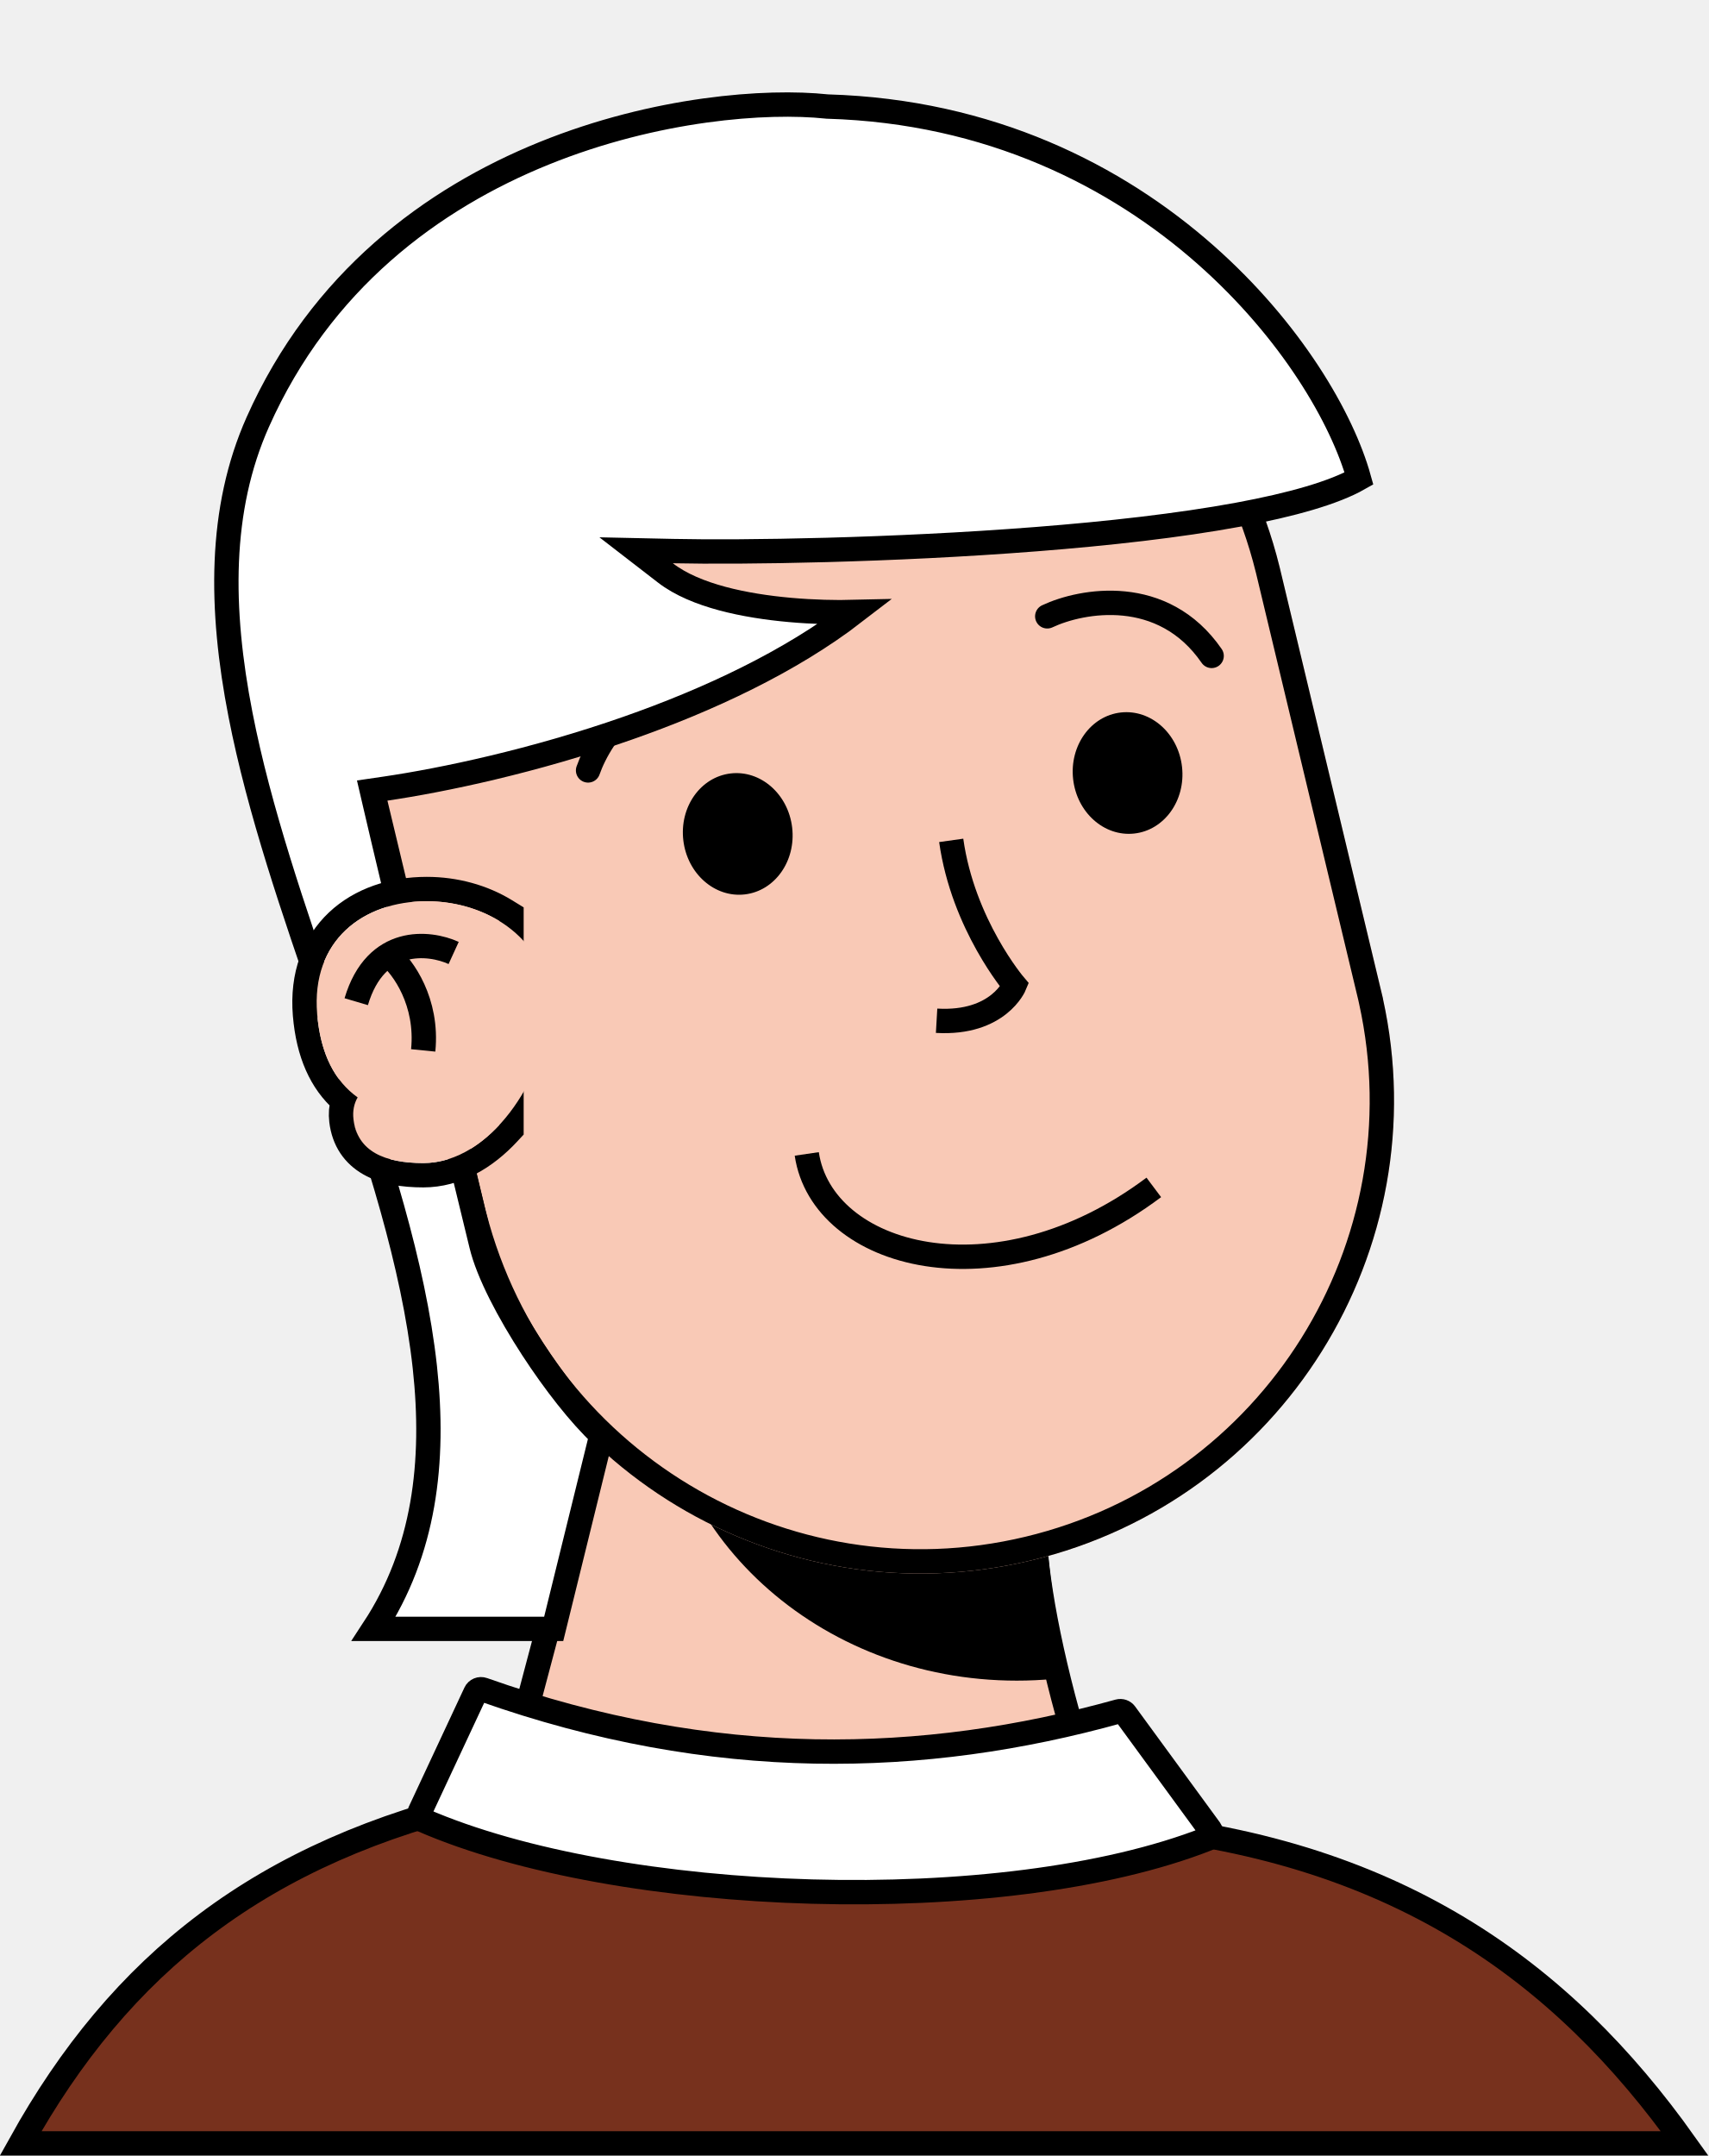
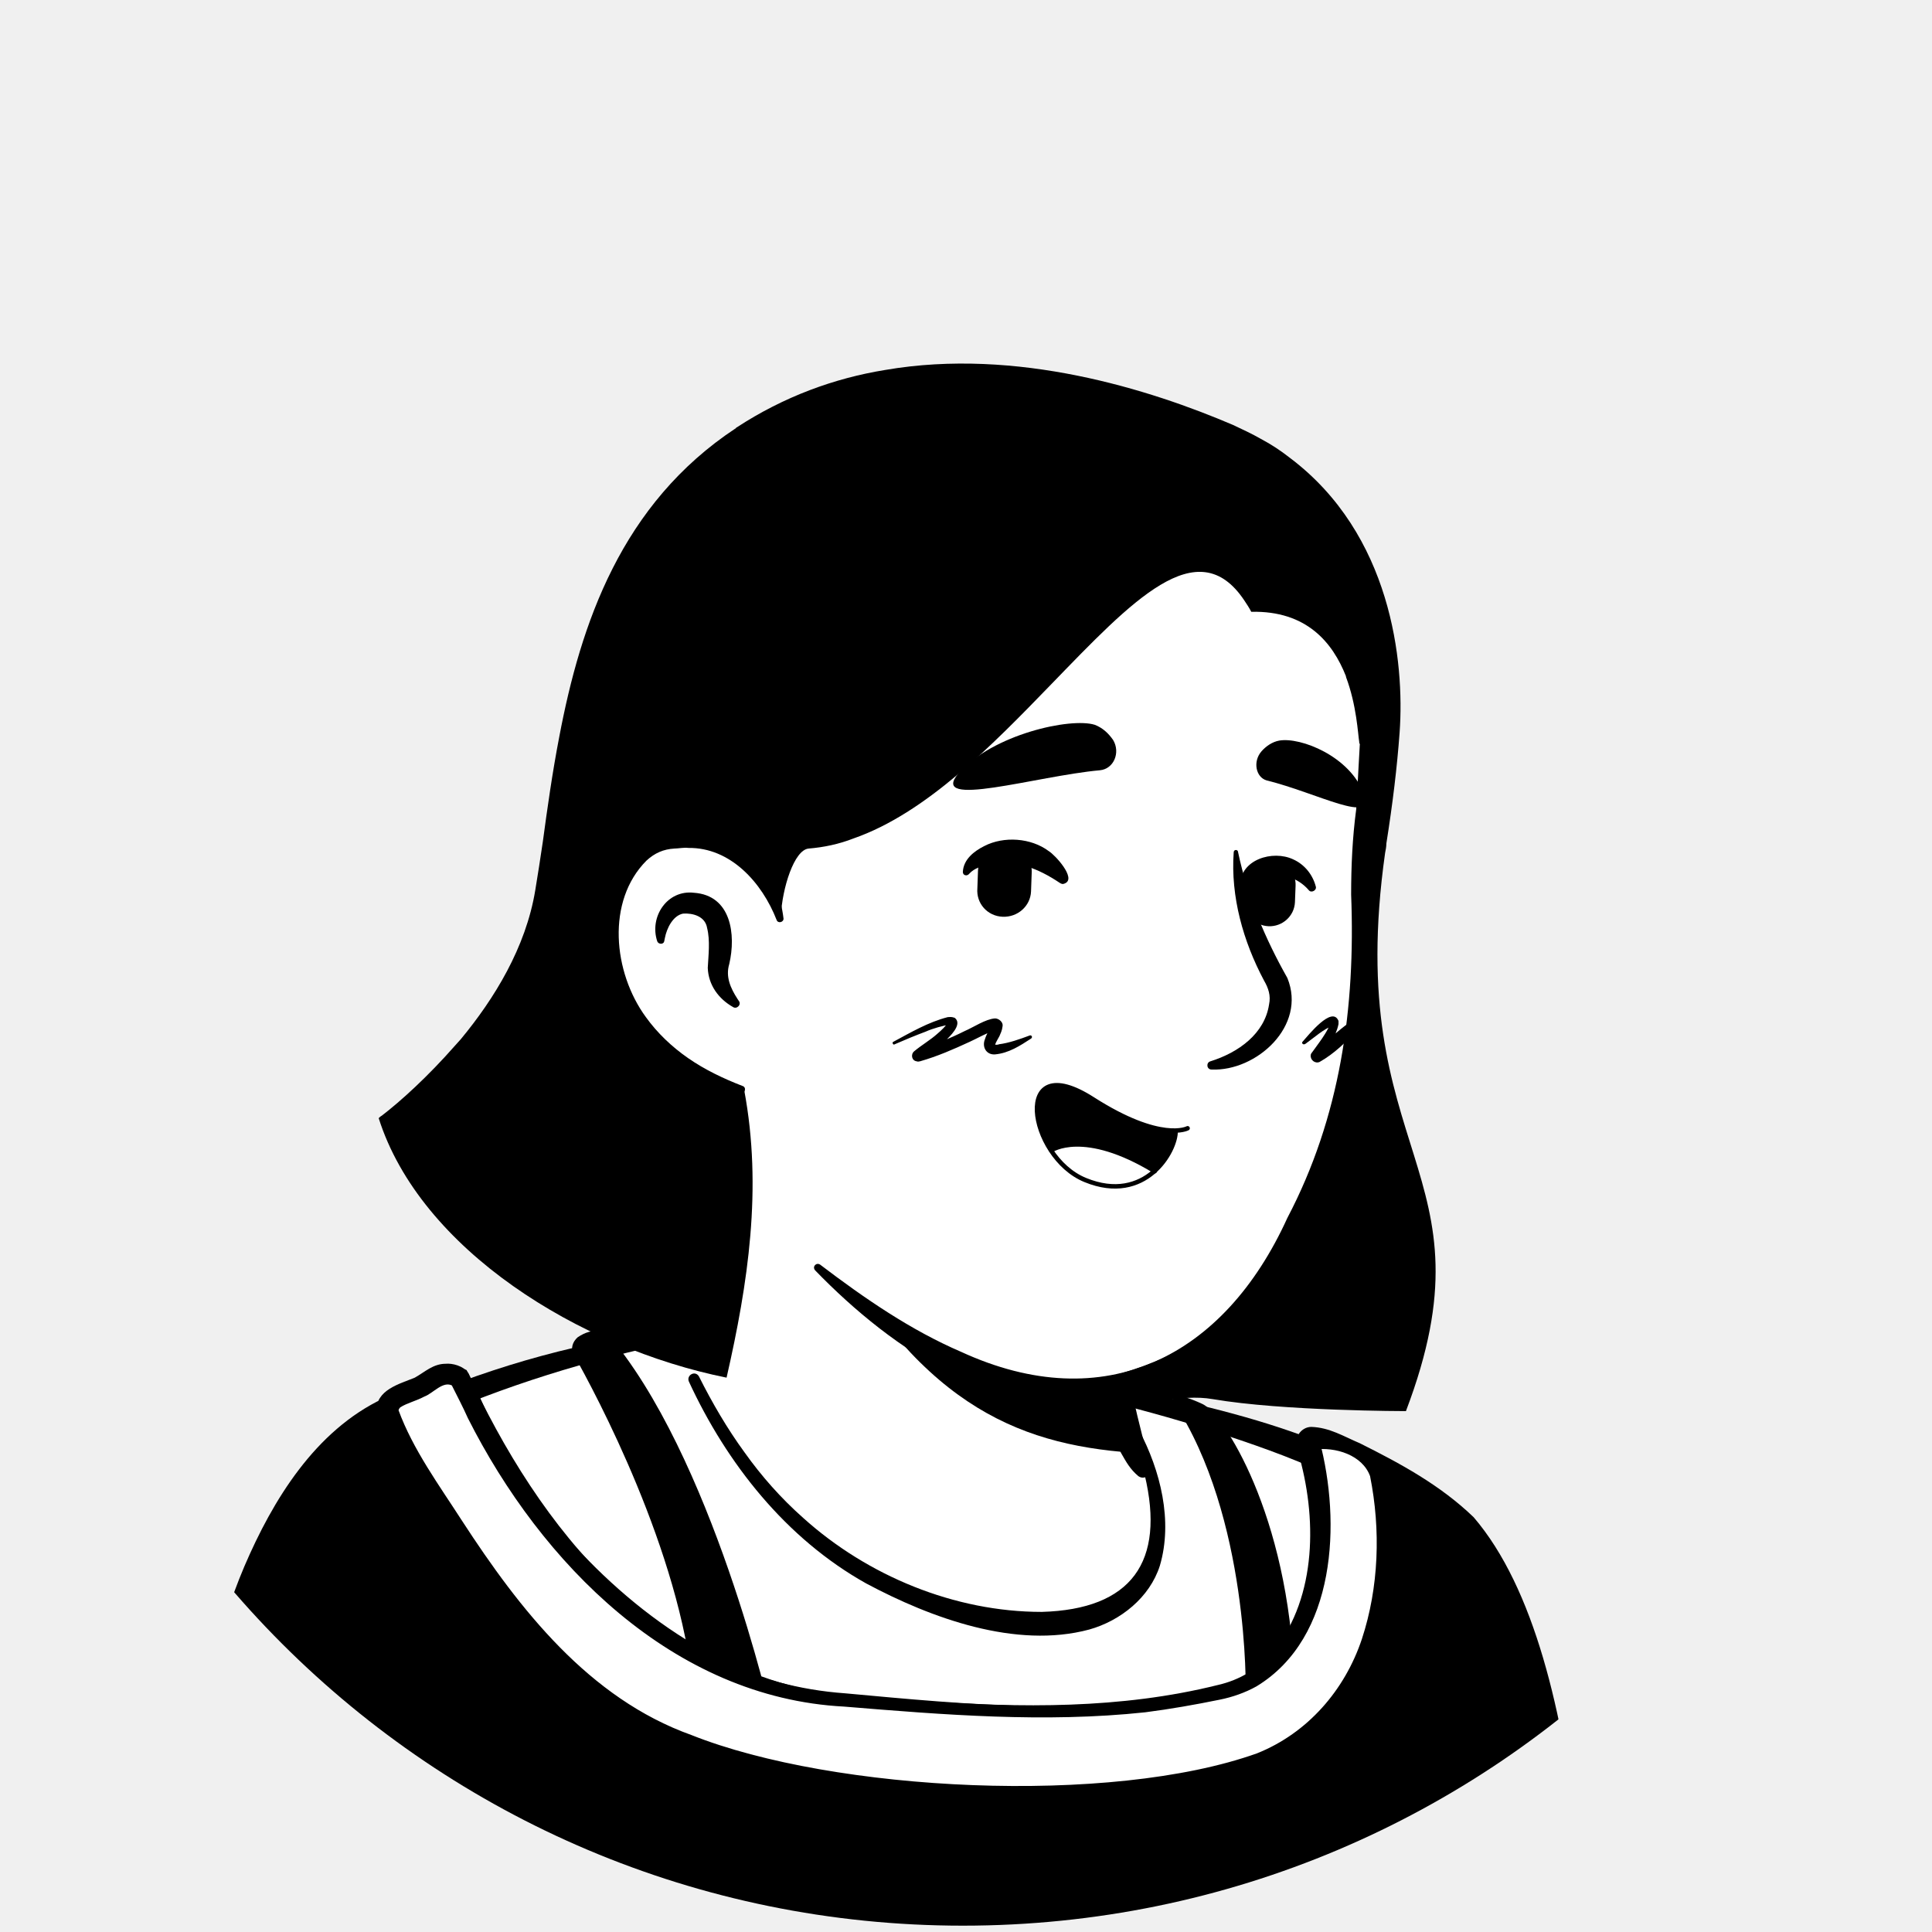
- <svg xmlns="http://www.w3.org/2000/svg" width="1028" height="1297" viewBox="0 0 1028 1297" fill="none">
-   <path d="M721.568 1250.85C668.818 1177.59 627.546 999.311 622.662 928.49L371.736 820.426L267.336 1250.85H721.568Z" fill="#FC909F" stroke="black" stroke-width="14.653" />
-   <mask id="mask0_262_612" style="mask-type:alpha" maskUnits="userSpaceOnUse" x="267" y="820" width="455" height="431">
-     <path d="M721.568 1250.85C668.818 1177.59 627.546 999.311 622.662 928.49L371.736 820.426L267.336 1250.85H721.568Z" fill="#FFEDEF" />
+ <svg xmlns="http://www.w3.org/2000/svg" width="1300" height="1300" viewBox="0 0 1300 1300" fill="none">
+   <mask id="mask0_610_1293" style="mask-type:alpha" maskUnits="userSpaceOnUse" x="0" y="0" width="1296" height="1296">
+     <circle cx="647.869" cy="647.869" r="647.869" fill="#D9D9D9" />
  </mask>
-   <g mask="url(#mask0_262_612)">
-     <ellipse cx="611.789" cy="813.225" rx="216.126" ry="197.811" fill="black" />
+   <g mask="url(#mask0_610_1293)">
+     <path d="M1003.04 1182.75C1000.07 1184.87 996.669 1186.99 993.695 1189.12C990.296 1191.24 987.322 1193.37 983.923 1195.07C980.95 1196.76 978.401 1198.46 975.427 1200.16C975.002 1200.59 974.577 1200.59 974.152 1201.01C964.381 1206.96 954.185 1212.48 943.989 1217.58C941.015 1219.28 937.616 1220.98 934.642 1222.26C934.642 1222.26 934.218 1222.68 933.793 1222.68C930.394 1224.38 926.995 1226.08 923.597 1227.78C916.799 1231.18 909.577 1234.15 902.78 1237.12C899.381 1238.82 895.557 1240.1 892.159 1241.37C888.76 1242.65 884.937 1244.35 881.538 1245.62C878.139 1246.9 874.316 1248.59 870.917 1249.87C870.917 1249.87 870.917 1249.87 870.492 1249.87C867.093 1251.14 863.27 1252.42 859.871 1253.69C852.224 1256.24 844.152 1258.79 836.505 1261.34C833.956 1262.19 830.982 1263.04 828.433 1263.89C820.361 1266.44 812.29 1268.56 804.218 1270.26C801.244 1271.11 798.27 1271.54 794.871 1272.39C787.224 1274.09 779.152 1275.78 771.505 1277.48C769.806 1277.91 768.531 1277.91 766.832 1278.33C764.283 1278.76 761.309 1279.18 758.76 1279.61C754.937 1280.03 751.538 1280.88 747.714 1281.31C746.015 1281.73 744.316 1281.73 742.616 1282.16C740.492 1282.58 737.943 1283.01 735.394 1283.01C728.597 1283.86 721.374 1284.71 714.577 1285.56C712.453 1285.98 709.904 1285.98 707.78 1286.41H707.355C704.381 1286.83 701.407 1286.83 698.433 1287.25C695.459 1287.68 692.486 1287.68 689.512 1287.68C687.812 1287.68 685.688 1288.1 683.989 1288.1C680.59 1288.1 677.616 1288.53 674.642 1288.53C670.394 1288.53 666.571 1288.95 662.322 1288.95C658.074 1288.95 654.25 1288.95 650.002 1288.95C647.028 1288.95 644.054 1288.95 641.08 1288.95C461.799 1286.41 300.786 1210.36 185.656 1089.71C185.656 1089.71 185.656 1089.28 185.231 1089.28C172.486 1077.81 183.531 1016.63 234.937 977.974C299.512 929.118 454.152 898.53 454.152 898.53C454.152 898.53 514.054 888.758 736.244 935.066C866.244 962.255 965.231 1001.76 1020.46 1108.82C1031.93 1130.92 1043.4 1164.9 1003.04 1182.75Z" fill="white" />
+     <path d="M737.518 930.392C819.087 946.961 906.178 964.804 973.302 1018.76C995.819 1037.03 1010.69 1063.79 1023.01 1089.71C1028.96 1102.45 1034.9 1115.62 1039.58 1129.64C1042.13 1138.99 1045.95 1149.61 1043.83 1160.65C1043.4 1163.63 1040.85 1167.45 1038.73 1169.58C1028.96 1179.35 1018.34 1185.29 1007.71 1192.94C945.263 1236.27 873.466 1266.86 799.119 1283.01C633.433 1319.12 454.152 1291.08 308.433 1203.99C260.002 1174.67 215.394 1138.99 177.159 1096.93C172.91 1091.83 172.91 1083.33 172.91 1077.81C173.335 1065.07 176.734 1052.75 180.982 1041.27C191.178 1014.93 204.348 988.595 226.864 970.327C243.008 959.281 260.427 949.935 278.27 942.288C334.348 918.497 393.4 901.928 454.152 895.131C459.25 894.706 460.1 901.928 455.002 902.778C396.799 914.673 339.021 932.516 285.067 956.732C265.525 966.503 244.708 975 228.989 990.294C214.119 1006.44 203.498 1026.41 195.002 1046.8C189.479 1059.12 185.655 1078.66 187.355 1088.43C214.119 1120.29 245.557 1148.33 279.544 1172.55C465.623 1302.55 748.139 1311.05 946.113 1202.71C963.956 1192.94 981.374 1181.9 997.943 1170.42C1006.01 1164.9 1014.51 1160.23 1020.88 1153.86C1021.31 1153.43 1020.88 1153.86 1020.88 1154.28C1020.88 1154.71 1020.46 1155.13 1020.46 1155.13C1020.88 1150.03 1019.18 1143.24 1017.06 1136.44C1009.41 1111.8 997.093 1085.88 983.923 1063.37C963.106 1029.8 927.845 1008.56 892.159 991.569C867.518 980.098 841.603 971.177 815.263 962.68C788.923 954.183 762.159 946.961 735.394 940.588C728.597 938.889 730.721 929.118 737.518 930.392Z" fill="black" />
+     <path d="M386.177 911.698C401.046 938.038 457.549 1043.82 466.471 1137.29L519.15 1155.13C519.15 1155.13 479.216 978.398 407.843 896.404C407.843 896.404 399.346 892.581 388.726 899.803C385.327 902.777 383.628 907.45 386.177 911.698Z" fill="black" />
+     <path d="M838.201 1138.56C838.201 1138.56 840.75 1020.88 789.769 943.562C788.495 941.438 790.194 938.464 792.743 938.889C796.142 939.738 801.24 941.013 809.312 944.836C822.907 951.209 867.09 1018.76 870.913 1129.64C870.913 1129.22 842.449 1138.56 838.201 1138.56Z" fill="black" />
+     <path d="M983.496 1028.1C961.405 1004.74 894.705 969.901 883.235 970.751C883.659 971.601 883.66 972.875 884.084 974.15C901.927 1038.3 887.483 1125.39 822.483 1139.84C754.934 1154.71 698.431 1156.83 562.908 1143.23C463.496 1133.46 370.032 1044.25 322.45 955.882C317.777 946.96 312.254 938.038 306.307 929.967C302.908 927.417 296.535 927.842 291.862 931.666C279.967 941.437 264.248 940.587 264.248 949.934C264.248 949.934 174.182 977.973 142.744 1175.52C124.901 1287.25 99.836 1432.12 98.986 1481.4H1066.34C1059.54 1415.13 1066.34 1119.87 983.496 1028.1Z" fill="black" />
+     <path d="M975.425 1035.75C962.68 1023.01 946.111 1013.23 930.392 1003.89C915.948 995.391 898.105 986.045 883.236 981.796L893.007 968.202L893.432 970.751C905.327 1020.46 902.778 1079.51 868.366 1120.29C856.471 1133.89 839.053 1143.66 821.209 1146.63C788.072 1153.43 753.66 1157.25 719.673 1157.25C660.196 1156.83 601.569 1152.16 542.941 1144.08C501.307 1135.16 462.647 1114.35 429.085 1088.43C381.928 1051.89 345.817 1003.89 312.255 955.032C307.582 948.234 302.059 941.862 296.111 936.339L298.236 938.888C299.085 939.738 299.51 939.313 299.085 939.313C299.085 939.313 298.236 939.313 297.811 939.737C297.386 939.737 297.386 939.737 296.961 940.587C290.164 946.535 279.118 949.509 272.32 953.332C272.745 953.332 273.595 950.783 273.595 950.358L265.948 960.555L264.673 960.979L262.974 961.829C204.771 993.267 176.732 1068.04 161.438 1129.21C146.569 1198.89 137.647 1270.69 125.752 1340.78C118.954 1387.52 110.458 1435.52 108.334 1481.83L97.288 1470.78H1066.34L1055.72 1482.68C1046.8 1365 1051.47 1126.24 975.425 1035.75ZM991.569 1020.88C1073.56 1116.47 1068.46 1356.5 1077.39 1480.55C1077.81 1486.5 1073.56 1492.02 1067.61 1492.45C1067.19 1493.3 99.412 1492.02 98.987 1492.45C93.039 1492.45 87.941 1487.78 87.941 1481.83C88.791 1456.76 92.19 1432.55 95.164 1408.76C104.935 1337.38 116.83 1266.44 128.301 1195.49C135.523 1147.91 145.294 1099.05 164.412 1054.02C183.53 1009.41 211.994 962.679 257.876 941.012C258.726 940.587 259.575 940.162 260.85 939.737L253.203 949.934C252.778 935.064 268.922 931.241 279.118 926.992C285.915 923.169 291.438 917.646 299.935 917.646C304.183 917.221 311.83 918.921 315.229 924.019C321.177 935.914 326.275 947.809 331.373 959.705C339.87 978.822 350.915 996.666 363.66 1013.23C409.543 1071.44 471.569 1122.42 545.49 1137.29C570.131 1141.53 595.621 1142.38 620.262 1144.51C686.961 1149.18 754.085 1150.03 819.085 1133.89C834.379 1130.49 847.549 1122.42 857.321 1110.52C886.209 1073.99 886.209 1020.46 873.464 977.123L872.615 973.724C870.49 967.352 875.589 960.13 882.386 960.13C894.706 960.554 904.053 966.502 915.098 971.175C942.288 984.77 969.053 999.215 991.569 1020.88Z" fill="black" />
+     <path d="M848.399 1185.72C778.726 1215.46 549.739 1222.25 433.334 1159.38C359.837 1119.87 312.256 1032.78 289.314 999.215C272.321 973.725 263.824 949.934 263.824 949.934C263.824 940.588 279.968 941.438 291.439 931.666C296.112 927.843 302.484 927.418 305.883 929.967C311.831 938.464 317.354 946.96 322.027 955.882C369.609 1043.82 444.805 1132.19 562.484 1143.24C698.007 1155.98 754.511 1154.71 822.06 1139.84C887.06 1125.39 901.504 1038.3 883.661 974.15C883.236 973.3 883.236 972.026 882.811 970.751C894.282 969.902 916.373 972.026 924.445 992.418C924.87 992.418 957.582 1139.41 848.399 1185.72Z" fill="white" />
+     <path d="M850.948 1191.67C822.908 1203.14 793.595 1207.38 764.281 1210.78C734.967 1214.18 705.653 1215.46 676.34 1215.46C602.843 1214.61 528.072 1207.81 458.823 1181.47C379.804 1153.01 328.823 1081.21 286.34 1013.23C273.595 994.542 261.699 975.424 254.477 953.757C252.353 948.234 255.751 940.587 260.425 937.189C266.797 932.091 274.019 932.091 280.392 929.542C284.64 928.267 287.189 925.718 291.013 923.594C297.81 920.62 305.457 918.071 313.954 921.895C362.81 1028.53 443.104 1130.49 568.856 1139.41C652.124 1147.06 737.091 1155.55 819.51 1136.44C852.647 1130.91 874.314 1101.18 881.961 1069.74C890.457 1037.88 887.908 1003.46 878.987 972.025C878.137 969.051 880.261 966.078 883.235 966.078C901.503 964.378 924.019 972.45 930.392 991.568C937.614 1029.8 937.614 1068.89 926.568 1105.85C915.523 1143.66 887.484 1176.8 850.948 1191.67ZM845.85 1179.77C879.836 1166.18 904.902 1137.29 916.372 1102.88C927.843 1068.04 929.117 1029.38 921.895 993.267C916.797 979.248 898.954 973.3 883.66 975.424L887.908 969.476C902.353 1023.86 899.379 1102.03 845.425 1134.74C837.778 1138.99 829.281 1141.96 820.784 1143.66C804.216 1147.06 787.222 1150.03 770.653 1152.16C703.104 1159.38 635.131 1153.86 568.006 1148.33C452.876 1142.38 364.085 1051.89 314.804 954.182C311.405 946.535 307.582 939.313 303.758 931.666L304.608 932.516C298.235 928.692 291.438 937.614 285.49 939.738C279.967 942.712 274.019 943.986 269.346 946.96C268.497 947.81 268.072 948.659 268.072 949.934V948.659C277.843 975.424 295.686 999.64 310.98 1023.43C349.64 1082.91 396.372 1142.81 465.196 1167.45C561.209 1205.69 747.287 1215.03 845.85 1179.77Z" fill="black" />
+     <path d="M777.447 1043.4C768.525 1087.16 710.748 1113.5 613.46 1073.99C512.349 1033.2 468.591 935.915 457.545 907.026C517.447 794.869 475.813 717.124 475.813 717.124C613.885 705.229 734.538 866.667 734.538 866.667L753.231 946.536C754.931 953.333 758.329 959.281 763.427 963.529C772.349 979.248 782.97 1015.36 777.447 1043.4Z" fill="white" />
+     <path d="M455.423 908.301C463.495 895.98 468.593 881.536 471.992 867.516C478.364 838.203 480.489 808.464 480.913 778.725V767.68C479.639 756.634 475.815 745.163 471.567 734.967C466.044 721.373 486.011 712.876 492.384 726.471C493.234 728.17 493.234 731.144 493.234 732.843C494.508 790.621 497.057 864.967 460.521 912.974C457.972 915.523 452.874 911.699 455.423 908.301Z" fill="black" />
+     <path d="M739.212 865.817C745.585 869.641 747.709 874.739 748.559 879.837C751.108 890.033 750.258 901.079 752.807 911.7C754.931 921.896 761.304 931.667 763.003 942.288C765.128 953.334 771.5 976.7 774.049 988.17C774.899 990.719 773.199 993.693 770.226 994.118C768.526 994.543 767.252 994.118 765.977 993.268C760.454 988.595 757.905 983.922 754.507 977.974C748.984 967.778 745.16 958.432 741.762 946.961C738.788 936.765 740.062 925.719 737.513 915.098C735.389 904.902 729.441 895.131 727.317 884.51C726.043 879.412 725.618 873.889 729.441 867.517C731.99 864.968 736.239 864.118 739.212 865.817Z" fill="black" />
+     <path d="M769.802 977.974C688.658 973.725 622.384 948.235 557.809 833.104C612.188 881.111 676.338 899.379 743.887 907.876L752.809 946.961C754.508 953.758 764.704 973.725 769.802 977.974Z" fill="black" />
+     <path d="M766.404 962.255C780.849 989.444 789.346 1023.43 780.424 1053.59C773.627 1074.84 754.084 1090.56 732.842 1096.5C683.561 1109.67 626.633 1088.86 582.875 1065.49C528.921 1035.33 488.986 984.771 463.496 929.542C461.797 925.294 467.744 921.895 470.293 926.144C479.215 943.987 489.411 961.405 500.882 977.124C512.352 993.268 525.522 1008.14 540.391 1021.31C583.725 1060.39 642.352 1084.61 700.98 1084.61C761.306 1082.91 784.248 1051.05 770.228 992.418C768.104 983.072 764.705 973.301 760.032 965.229C757.483 961.83 763.855 958.006 766.404 962.255Z" fill="black" />
+     <path d="M930.815 452.026C938.462 487.712 912.972 525.948 912.972 621.111C912.972 718.399 895.128 824.183 821.632 897.68C758.331 960.98 685.684 958.431 600.292 891.732C588.396 882.386 546.762 850.948 536.142 840.327C523.821 828.007 517.024 819.085 511.076 809.739C505.978 801.242 507.253 751.961 500.03 740.49C481.338 709.477 477.514 743.039 453.298 715.85C419.736 679.314 379.377 605.817 399.344 475.817C431.632 265.098 598.592 240.458 722.22 263.824C846.697 287.614 910.423 358.137 930.815 452.026Z" fill="white" />
+     <path d="M474.541 753.66C464.77 737.516 452.449 723.072 440.979 708.202C429.508 692.484 420.162 675.915 412.515 658.072C369.181 553.137 375.554 415.915 452.449 327.549C505.129 267.222 588.397 247.255 664.868 251.503C741.338 256.176 820.783 275.719 877.286 330.948C909.998 362.81 930.815 405.294 940.162 449.477C943.136 463.497 941.011 478.791 937.613 491.961C927.842 528.921 918.495 564.183 917.645 602.418C918.07 659.346 916.371 717.549 899.802 772.353C887.907 808.889 873.887 845.425 851.796 877.287C828.855 909.575 794.443 935.49 754.933 943.137C675.489 959.281 601.142 909.15 548.462 854.771C546.338 852.222 549.312 849.248 551.861 850.948C582.024 873.889 613.038 895.131 646.6 909.575C743.462 954.183 823.757 912.974 866.24 819.51C901.926 751.536 912.123 678.039 909.149 601.993C909.149 582.876 909.998 563.758 912.547 544.64C915.096 517.026 924.443 489.412 924.018 462.222C916.796 418.039 896.404 375.555 865.815 342.843C793.168 265.948 653.822 243.431 556.109 278.268C440.979 319.052 409.966 435.033 403.593 545.915C399.345 612.189 418.887 677.189 469.018 722.647L488.985 743.464C495.783 752.81 481.338 763.856 474.541 753.66Z" fill="black" />
+     <path d="M524.672 618.562C524.672 618.562 511.502 554.837 449.476 562.484C395.946 569.281 377.254 697.582 498.757 733.268" fill="white" />
+     <path d="M493.234 677.614C483.463 672.092 476.666 662.745 476.241 651.275C476.666 642.778 477.94 633.007 475.816 624.51C474.541 616.438 466.045 614.314 459.672 614.739C452.875 616.013 448.626 624.51 447.352 631.307C447.352 631.732 446.927 633.007 446.927 633.431C446.502 635.556 443.103 635.556 442.254 633.431C436.731 616.863 449.051 598.595 466.894 600.719C491.96 602.418 495.358 628.758 490.685 648.726C488.136 657.222 491.535 664.869 496.208 672.092L497.058 673.366C499.182 675.915 495.783 679.314 493.234 677.614Z" fill="black" />
+     <path d="M833.103 573.529C839.476 603.693 851.371 631.732 866.241 658.072C879.411 690.359 845.424 720.947 815.26 719.673C811.862 719.673 811.437 715 814.411 714.15C833.528 708.202 850.947 695.457 853.92 675.915C855.195 669.967 853.496 664.869 850.522 659.771C836.502 633.431 828.005 603.268 830.13 573.529C830.13 571.405 833.103 571.405 833.103 573.529Z" fill="black" />
+     <path d="M522.549 618.987C512.777 593.921 491.536 570.13 463.072 570.555C460.523 570.13 456.274 570.98 453.725 570.98C446.503 571.405 440.555 573.954 435.032 579.052C407.843 606.241 412.516 654.248 434.608 684.411C442.255 695.032 452.026 704.379 463.072 712.026C474.117 719.673 486.438 725.621 499.608 730.719C502.581 731.568 501.307 736.241 498.333 735.817C469.869 729.869 442.679 715.849 423.987 692.483C395.098 657.647 389.15 599.444 423.562 565.457C431.209 558.66 441.83 553.562 452.451 553.562C455.849 553.562 460.947 552.712 464.346 553.562C482.189 554.411 499.183 563.333 510.228 577.353C520 589.248 525.523 603.692 527.222 618.137C527.222 620.686 523.398 621.536 522.549 618.987Z" fill="black" />
+     <path d="M791.043 760.457C791.468 767.255 786.37 779.15 777.023 787.647C729.017 758.333 707.35 773.627 707.35 773.627C690.357 747.712 694.18 712.451 735.389 739.215C763.853 757.908 781.697 760.882 791.043 760.457Z" fill="black" />
+     <path d="M776.599 788.072C766.403 796.993 751.109 802.516 730.292 794.019C720.521 790.196 712.873 782.549 706.926 774.052C707.351 774.052 728.592 758.758 776.599 788.072Z" fill="white" />
+     <path d="M799.115 759.183C799.115 759.183 781.272 768.954 735.389 739.64C680.585 704.379 691.631 778.3 730.291 794.019C770.651 810.588 791.468 774.477 791.043 760.882" stroke="black" stroke-width="3" stroke-miterlimit="10" stroke-linecap="round" stroke-linejoin="round" />
+     <path d="M707.352 774.052C707.352 774.052 729.018 758.758 777.025 788.072" stroke="black" stroke-width="3" stroke-miterlimit="10" stroke-linecap="round" stroke-linejoin="round" />
+     <path d="M740.065 518.3C749.411 517.451 754.084 506.405 748.986 497.908C746.012 493.66 742.189 489.836 736.666 487.712C720.522 482.614 667.842 494.085 644.901 520.424C624.509 544.64 697.581 522.124 740.065 518.3Z" fill="black" />
+     <path d="M852.223 525.097C845.001 522.973 842.877 512.352 848.824 505.555C851.798 502.156 856.047 499.182 860.72 498.333C875.164 495.784 908.301 508.953 917.648 534.019C926.145 555.686 886.635 533.594 852.223 525.097Z" fill="black" />
+     <path d="M674.642 616.863C664.446 616.438 656.799 607.941 657.648 597.745L658.073 585.849C658.498 575.653 666.995 568.006 677.191 568.856C687.387 569.281 695.034 577.778 694.184 587.974L693.76 599.869C693.335 609.64 684.838 617.287 674.642 616.863Z" fill="black" />
+     <path d="M853.496 623.235C844.149 622.81 836.927 614.738 837.352 605.392L837.777 594.346C838.201 585 846.273 577.778 855.62 578.202C864.966 578.627 872.188 586.699 871.764 596.046L871.339 607.091C870.914 616.438 862.842 623.66 853.496 623.235Z" fill="black" />
+     <path d="M712.875 593.921C698.855 584.575 683.561 578.202 666.568 581.601C661.045 582.45 655.522 584.15 652.123 587.973C650.849 589.673 647.875 589.248 647.875 586.699C648.3 578.202 655.522 572.679 662.319 569.28C675.489 562.483 693.757 563.758 705.653 572.679C709.901 575.228 724.346 590.947 716.699 594.346C714.999 595.195 714.15 594.771 712.875 593.921Z" fill="black" />
+     <path d="M834.377 596.046C834.377 578.203 856.469 571.83 870.063 578.203C877.71 581.602 883.233 588.399 885.357 596.471C886.207 599.02 882.384 601.144 880.684 599.02C873.462 590.523 861.142 586.275 851.37 591.373C848.397 593.072 847.972 594.347 847.122 596.046C847.122 604.543 834.802 604.118 834.377 596.046Z" fill="black" />
+     <path d="M932 573.952C932.425 571.828 932.85 569.704 932.85 567.58C937.098 540.815 940.072 516.174 941.771 492.808C945.17 445.227 936.249 359.41 867.85 308.005C861.902 303.331 855.53 299.083 848.307 295.259C842.36 291.861 835.987 288.887 829.615 285.913C773.961 262.122 684.32 233.658 595.53 248.952C561.543 254.475 527.556 266.795 495.693 287.612C495.268 287.612 495.268 288.037 495.268 288.037C417.948 339.018 390.758 419.737 376.314 495.782C371.641 519.998 368.242 544.214 365.268 566.305C363.569 577.776 361.869 588.822 360.17 599.018C353.797 637.678 332.556 672.089 310.039 699.279C308.765 700.554 307.49 702.253 306.216 703.527C287.948 724.344 269.68 740.913 256.935 750.684C256.085 751.109 255.235 751.959 254.811 752.384C282.85 840.75 389.909 907.024 488.896 926.991C503.34 863.691 513.111 799.54 500.791 733.691C497.392 732.416 495.693 731.142 495.693 730.292C378.438 693.331 397.131 567.58 450.235 560.782C469.353 558.233 483.373 562.906 494.418 569.704C509.288 580.75 525.431 608.364 525.431 616.436C526.281 597.743 534.353 571.828 544.124 570.978C554.32 570.129 564.516 568.005 574.288 564.181C623.144 547.188 667.752 501.305 707.262 460.521C761.641 404.442 805.824 356.861 837.262 404.018C838.961 406.567 840.66 409.116 841.935 411.665C879.32 410.815 896.739 432.482 905.66 454.998C905.66 454.998 905.66 454.998 905.66 455.423C912.883 474.54 913.732 494.083 914.582 499.181C914.582 500.031 914.582 500.456 915.007 500.456C914.157 517.449 912.033 546.338 911.608 583.723C911.608 600.717 913.307 634.704 912.033 654.246C911.608 660.194 911.183 666.142 910.758 671.665C910.334 674.639 910.334 677.612 909.909 680.161C909.484 682.71 909.484 685.684 909.059 688.658C908.634 692.906 908.209 697.155 907.785 701.828C907.36 705.652 906.935 709.475 906.51 713.299V713.723C906.085 716.697 905.66 719.246 905.235 721.795C898.863 755.782 889.092 791.893 875.072 813.56C847.033 857.318 824.941 894.279 784.582 912.972C744.647 931.24 699.19 935.063 699.19 935.063C699.19 935.063 711.935 943.135 742.098 944.835C771.837 946.534 793.928 937.612 816.02 941.436C863.177 949.508 946.02 949.508 946.02 949.508C1008.05 786.371 903.111 778.723 932 573.952Z" fill="black" />
+     <path d="M601.143 700.98C613.038 694.608 624.509 687.811 637.679 684.412C638.953 684.412 639.803 683.987 642.352 684.837C651.273 691.634 625.358 708.628 620.685 712.876C621.96 711.177 621.535 708.203 619.411 707.353C618.986 707.353 618.986 706.928 618.561 706.928C617.711 706.928 617.711 706.928 617.711 706.928C628.332 703.105 638.953 698.856 649.149 693.758C655.097 691.209 663.169 685.686 669.541 685.262C672.09 685.262 675.064 687.811 674.639 690.36C674.215 693.758 673.365 695.033 672.515 697.157C671.666 698.856 669.966 701.405 669.541 703.105C669.541 703.529 669.117 702.68 669.117 702.68C669.117 703.105 671.666 703.105 672.09 702.68C678.888 701.83 686.11 699.281 692.907 696.732C694.182 696.307 695.032 698.007 693.757 698.856C686.535 703.529 678.888 708.628 669.541 709.477C663.594 709.902 660.62 704.379 662.744 699.281C663.594 696.307 665.718 692.909 666.568 690.36C666.568 691.209 667.417 692.484 668.267 692.909C669.117 693.333 669.541 692.909 669.117 693.333C664.868 694.608 656.371 699.281 652.548 700.98C641.502 706.079 630.881 710.752 618.986 714.15C618.136 714.15 618.136 714.575 616.862 714.15C613.463 713.726 612.613 709.477 615.162 707.353C620.26 703.105 626.208 699.706 630.881 695.458C633.43 693.333 636.404 690.36 638.103 687.811C638.103 688.235 638.528 689.085 638.953 689.51C635.13 689.935 627.483 692.059 622.809 694.183C616.012 696.732 608.79 699.706 601.992 702.68C601.143 703.529 599.868 701.405 601.143 700.98Z" fill="black" />
+     <path d="M876.436 700.98C880.26 696.732 896.404 676.34 900.652 686.961C900.652 687.81 900.652 688.66 900.652 689.085C898.953 697.582 893.43 704.804 889.182 712.026C890.031 709.902 888.332 706.928 886.208 706.503C885.358 706.503 884.933 706.503 884.508 706.503C884.084 706.503 884.508 706.503 884.933 706.078C893.43 700.556 899.802 693.758 908.299 687.81C909.999 686.961 912.123 685.686 914.247 686.961C916.371 688.66 915.946 691.209 915.097 692.908C914.247 695.033 913.397 696.732 912.548 698.856C912.123 699.281 911.698 699.706 910.848 699.281C910.423 699.281 910.423 698.856 910.423 698.431C910.423 697.582 910.423 692.059 910.423 691.209C910.423 690.784 909.999 690.359 910.423 691.209C910.423 691.634 911.273 692.484 912.123 692.484C912.548 692.484 913.397 692.484 913.397 692.484C906.175 700.98 897.678 709.052 887.907 714.575C884.933 715.85 881.535 713.301 881.959 709.902C881.959 709.477 882.384 708.627 882.809 708.203C885.783 703.954 889.182 699.706 891.731 695.457C893.005 693.333 894.704 690.359 895.129 688.235C895.129 689.085 896.829 690.359 897.253 689.935C890.456 692.484 884.508 698.007 878.561 702.255C876.861 703.529 875.587 701.83 876.436 700.98Z" fill="black" />
  </g>
-   <g clip-path="url(#clip0_262_612)">
-     <path d="M721.684 1214.34C668.934 1141.08 627.663 999.435 622.778 928.614L371.852 820.55L267.452 1214.34H721.684Z" fill="#F9C9B6" stroke="black" stroke-width="14.653" />
-     <mask id="mask1_262_612" style="mask-type:alpha" maskUnits="userSpaceOnUse" x="267" y="820" width="455" height="431">
-       <path d="M721.684 1250.97C668.934 1177.71 627.663 999.435 622.778 928.614L371.852 820.55L267.452 1250.97H721.684Z" fill="#F9C9B6" />
-     </mask>
-     <g mask="url(#mask1_262_612)">
-       <g style="mix-blend-mode:multiply">
-         <ellipse cx="611.789" cy="813.223" rx="216.126" ry="197.811" fill="black" />
-       </g>
-     </g>
-     <mask id="path-7-inside-1_262_612" fill="white">
-       <path fill-rule="evenodd" clip-rule="evenodd" d="M831.164 596.797C831.065 596.372 830.964 595.947 830.862 595.522C830.76 595.097 830.657 594.672 830.554 594.248L770.489 343.552C770.431 343.305 770.372 343.057 770.313 342.81C770.253 342.563 770.194 342.316 770.134 342.07L769.867 340.954L769.862 340.955C732.431 189.136 579.397 95.786 427.104 132.274C274.811 168.762 180.696 321.327 216.129 473.624L216.122 473.626L278.363 733.41L278.414 733.397C317.254 883.237 469.155 974.95 620.326 938.731C771.496 902.511 865.343 751.92 832.063 600.748L832.109 600.737L831.164 596.797Z" />
-     </mask>
-     <path fill-rule="evenodd" clip-rule="evenodd" d="M831.164 596.797C831.065 596.372 830.964 595.947 830.862 595.522C830.76 595.097 830.657 594.672 830.554 594.248L770.489 343.552C770.431 343.305 770.372 343.057 770.313 342.81C770.253 342.563 770.194 342.316 770.134 342.07L769.867 340.954L769.862 340.955C732.431 189.136 579.397 95.786 427.104 132.274C274.811 168.762 180.696 321.327 216.129 473.624L216.122 473.626L278.363 733.41L278.414 733.397C317.254 883.237 469.155 974.95 620.326 938.731C771.496 902.511 865.343 751.92 832.063 600.748L832.109 600.737L831.164 596.797Z" fill="#F9C9B6" />
-     <path d="M831.164 596.797L816.9 600.147L816.907 600.179L816.915 600.211L831.164 596.797ZM830.862 595.522L845.111 592.108L845.111 592.107L830.862 595.522ZM830.554 594.248L816.305 597.663L816.312 597.694L816.32 597.726L830.554 594.248ZM770.489 343.552L756.231 346.929L756.235 346.947L756.24 346.966L770.489 343.552ZM770.134 342.07L755.885 345.483L755.889 345.502L755.894 345.521L770.134 342.07ZM769.867 340.954L784.116 337.54L780.707 323.31L766.473 326.7L769.867 340.954ZM769.862 340.955L755.635 344.462L759.115 358.576L773.255 355.209L769.862 340.955ZM427.104 132.274L430.518 146.523L430.518 146.523L427.104 132.274ZM216.129 473.624L219.561 487.87L233.695 484.465L230.4 470.304L216.129 473.624ZM216.122 473.626L212.69 459.381L198.463 462.809L201.872 477.04L216.122 473.626ZM278.363 733.41L264.114 736.824L267.527 751.07L281.774 747.66L278.363 733.41ZM278.414 733.397L292.598 729.721L288.99 715.8L275.004 719.147L278.414 733.397ZM620.326 938.731L616.912 924.481L616.912 924.481L620.326 938.731ZM832.063 600.748L828.65 586.498L814.661 589.849L817.753 603.898L832.063 600.748ZM832.109 600.737L835.522 614.987L849.772 611.573L846.358 597.323L832.109 600.737ZM845.429 593.447C845.324 593.001 845.218 592.555 845.111 592.108L816.613 598.936C816.709 599.339 816.805 599.742 816.9 600.147L845.429 593.447ZM845.111 592.107C845.004 591.661 844.897 591.216 844.788 590.771L816.32 597.726C816.418 598.129 816.516 598.533 816.613 598.936L845.111 592.107ZM756.24 346.966L816.305 597.663L844.803 590.834L784.739 340.138L756.24 346.966ZM784.747 340.174C784.686 339.916 784.624 339.656 784.562 339.396L756.063 346.225C756.119 346.459 756.175 346.693 756.231 346.929L784.747 340.174ZM784.562 339.396C784.5 339.137 784.437 338.877 784.374 338.618L755.894 345.521C755.951 345.755 756.007 345.99 756.063 346.225L784.562 339.396ZM755.617 344.368L755.885 345.483L784.383 338.656L784.116 337.54L755.617 344.368ZM773.255 355.209L773.261 355.208L766.473 326.7L766.468 326.701L773.255 355.209ZM784.088 337.447C744.731 177.813 583.821 79.659 423.69 118.025L430.518 146.523C574.973 111.913 720.131 200.459 755.635 344.462L784.088 337.447ZM423.69 118.025C263.558 156.391 164.6 316.808 201.857 476.945L230.4 470.304C196.791 325.847 286.063 181.134 430.518 146.523L423.69 118.025ZM219.553 487.871L219.561 487.87L212.697 459.379L212.69 459.381L219.553 487.871ZM292.613 729.996L230.371 470.212L201.872 477.04L264.114 736.824L292.613 729.996ZM275.004 719.147L274.953 719.159L281.774 747.66L281.825 747.648L275.004 719.147ZM264.231 737.074C305.071 894.631 464.788 991.063 623.74 952.98L616.912 924.481C473.523 958.836 329.438 871.844 292.598 729.721L264.231 737.074ZM623.74 952.98C782.692 914.896 881.367 756.556 846.373 597.598L817.753 603.898C849.319 747.285 760.301 890.126 616.912 924.481L623.74 952.98ZM828.695 586.488L828.65 586.498L835.477 614.997L835.522 614.987L828.695 586.488ZM816.915 600.211L817.859 604.151L846.358 597.323L845.414 593.382L816.915 600.211Z" fill="black" mask="url(#path-7-inside-1_262_612)" />
-   </g>
-   <path d="M485.411 694.17C494.569 756.444 598.969 785.749 694.211 714.317" stroke="black" stroke-width="14.653" />
-   <path d="M630.105 370.766C650.863 360.997 699.705 352.083 729.01 394.576" stroke="black" stroke-width="14.653" stroke-linecap="round" />
-   <path d="M353.827 463.468C361.412 441.817 389.293 400.736 440.14 409.625" stroke="black" stroke-width="14.653" stroke-linecap="round" />
-   <path d="M497.455 64.064L497.735 64.094L498.016 64.102C595.71 66.975 671.654 105.854 725.398 153.301C776.887 198.757 807.633 251.744 817.66 287.857C802.788 296.346 777.312 303.651 744.818 309.641C709.375 316.176 666.819 320.948 623.397 324.349C536.556 331.152 446.87 332.428 404.98 331.518L382.734 331.034L400.341 344.639C409.49 351.709 421.668 356.629 434.549 360.09C447.522 363.575 461.726 365.713 475.325 366.928C489.333 368.179 502.99 368.474 514.304 368.185C475.522 398.083 426.161 421.073 377.49 438.113C321.274 457.795 266.606 469.325 231.59 474.457L223.717 475.61L225.515 483.361C237.777 536.215 260.318 628.608 275.436 690.577C282.144 718.07 287.39 739.575 289.63 748.981C293.602 765.662 306.107 789.441 320.381 811.358C333.542 831.567 348.897 851.246 361.855 863.358L333.143 979.895H224.857C255.399 933.325 261.846 879.515 255.618 822.443C248.877 760.667 227.187 694.215 204.323 627.682C202.072 621.133 199.81 614.582 197.549 608.033C176.728 547.741 155.964 487.615 144.715 429.991C132.256 366.163 131.7 306.428 155.092 253.907C192.965 168.871 260.102 119.492 327.257 92.279C394.57 65.003 461.401 60.222 497.455 64.064Z" fill="white" stroke="black" stroke-width="14.653" />
-   <ellipse cx="443.88" cy="501.67" rx="32.968" ry="36.632" transform="rotate(-6.77646 443.88 501.67)" fill="black" />
-   <ellipse cx="678.434" cy="465.025" rx="32.968" ry="36.632" transform="rotate(-6.27568 678.434 465.025)" fill="black" />
-   <path d="M572.319 505.549C579.456 556.334 610.457 592.668 610.457 592.668C610.457 592.668 600.82 616.217 563.525 614.06" stroke="black" stroke-width="14.653" />
-   <path d="M307.747 554.052V549.952L304.252 547.807C290.575 539.414 273.942 534.822 256.756 534.822C236.094 534.822 216.751 541.223 202.972 554.219C189.039 567.36 181.522 586.573 183.518 610.525C185.463 633.866 193.299 651.044 206.295 662.458C205.228 666.119 204.912 670.065 205.407 674.217C206.833 686.19 212.886 694.816 222.239 700.132C231.154 705.199 242.565 706.99 254.72 706.99C274.791 706.99 292.39 696.195 305.791 681.756L307.747 679.648V676.772V554.052Z" stroke="black" stroke-width="14.653" />
-   <path fill-rule="evenodd" clip-rule="evenodd" d="M329.623 611.691C329.885 609.303 330.019 606.878 330.019 604.423C330.019 566.996 295.195 542.149 256.756 542.149C218.317 542.149 187.156 565.96 190.819 609.918C192.857 634.378 201.61 650.476 215.182 660.166C213.026 663.916 212.083 668.322 212.682 673.352C214.986 692.699 231.503 699.665 254.72 699.665C295.399 699.665 327.586 648.21 329.623 611.691Z" fill="#F9C9B6" />
-   <path d="M272.947 573.287C258.294 566.572 226.059 563.03 214.336 602.593" stroke="black" stroke-width="14.653" />
-   <path d="M234.484 575.117C242.421 581.833 257.562 602.591 254.631 631.896" stroke="black" stroke-width="14.653" />
-   <path d="M1013.61 1289.43H12.402C72.111 1181.95 157.036 1113.54 294.722 1082.14C353.382 1068.77 421.717 1062.1 501.893 1062.1C536.531 1062.1 563.485 1067.38 589.063 1074.35C598.538 1076.94 608.062 1079.83 617.805 1082.79C633.932 1087.69 650.659 1092.78 668.759 1096.93L669.272 1097.05L669.797 1097.09C838.761 1111.03 940.081 1186.08 1013.61 1289.43Z" fill="#77311D" stroke="black" stroke-width="14.653" />
-   <path d="M252.541 1090.09L286.071 1018.31C286.872 1016.59 288.862 1015.77 290.646 1016.41C429.576 1065.58 555.965 1062.12 673.093 1029.52C674.567 1029.11 676.142 1029.65 677.045 1030.88L728.081 1100.68C729.484 1102.6 728.769 1105.3 726.557 1106.17C603.449 1154.51 372.445 1146.29 254.317 1094.94C252.443 1094.12 251.677 1091.94 252.541 1090.09Z" fill="white" stroke="black" stroke-width="14.653" />
-   <defs>
-     <clipPath id="clip0_262_612">
-       <rect width="732.632" height="1172.21" fill="white" transform="translate(157.558 43.96)" />
-     </clipPath>
-   </defs>
</svg>
